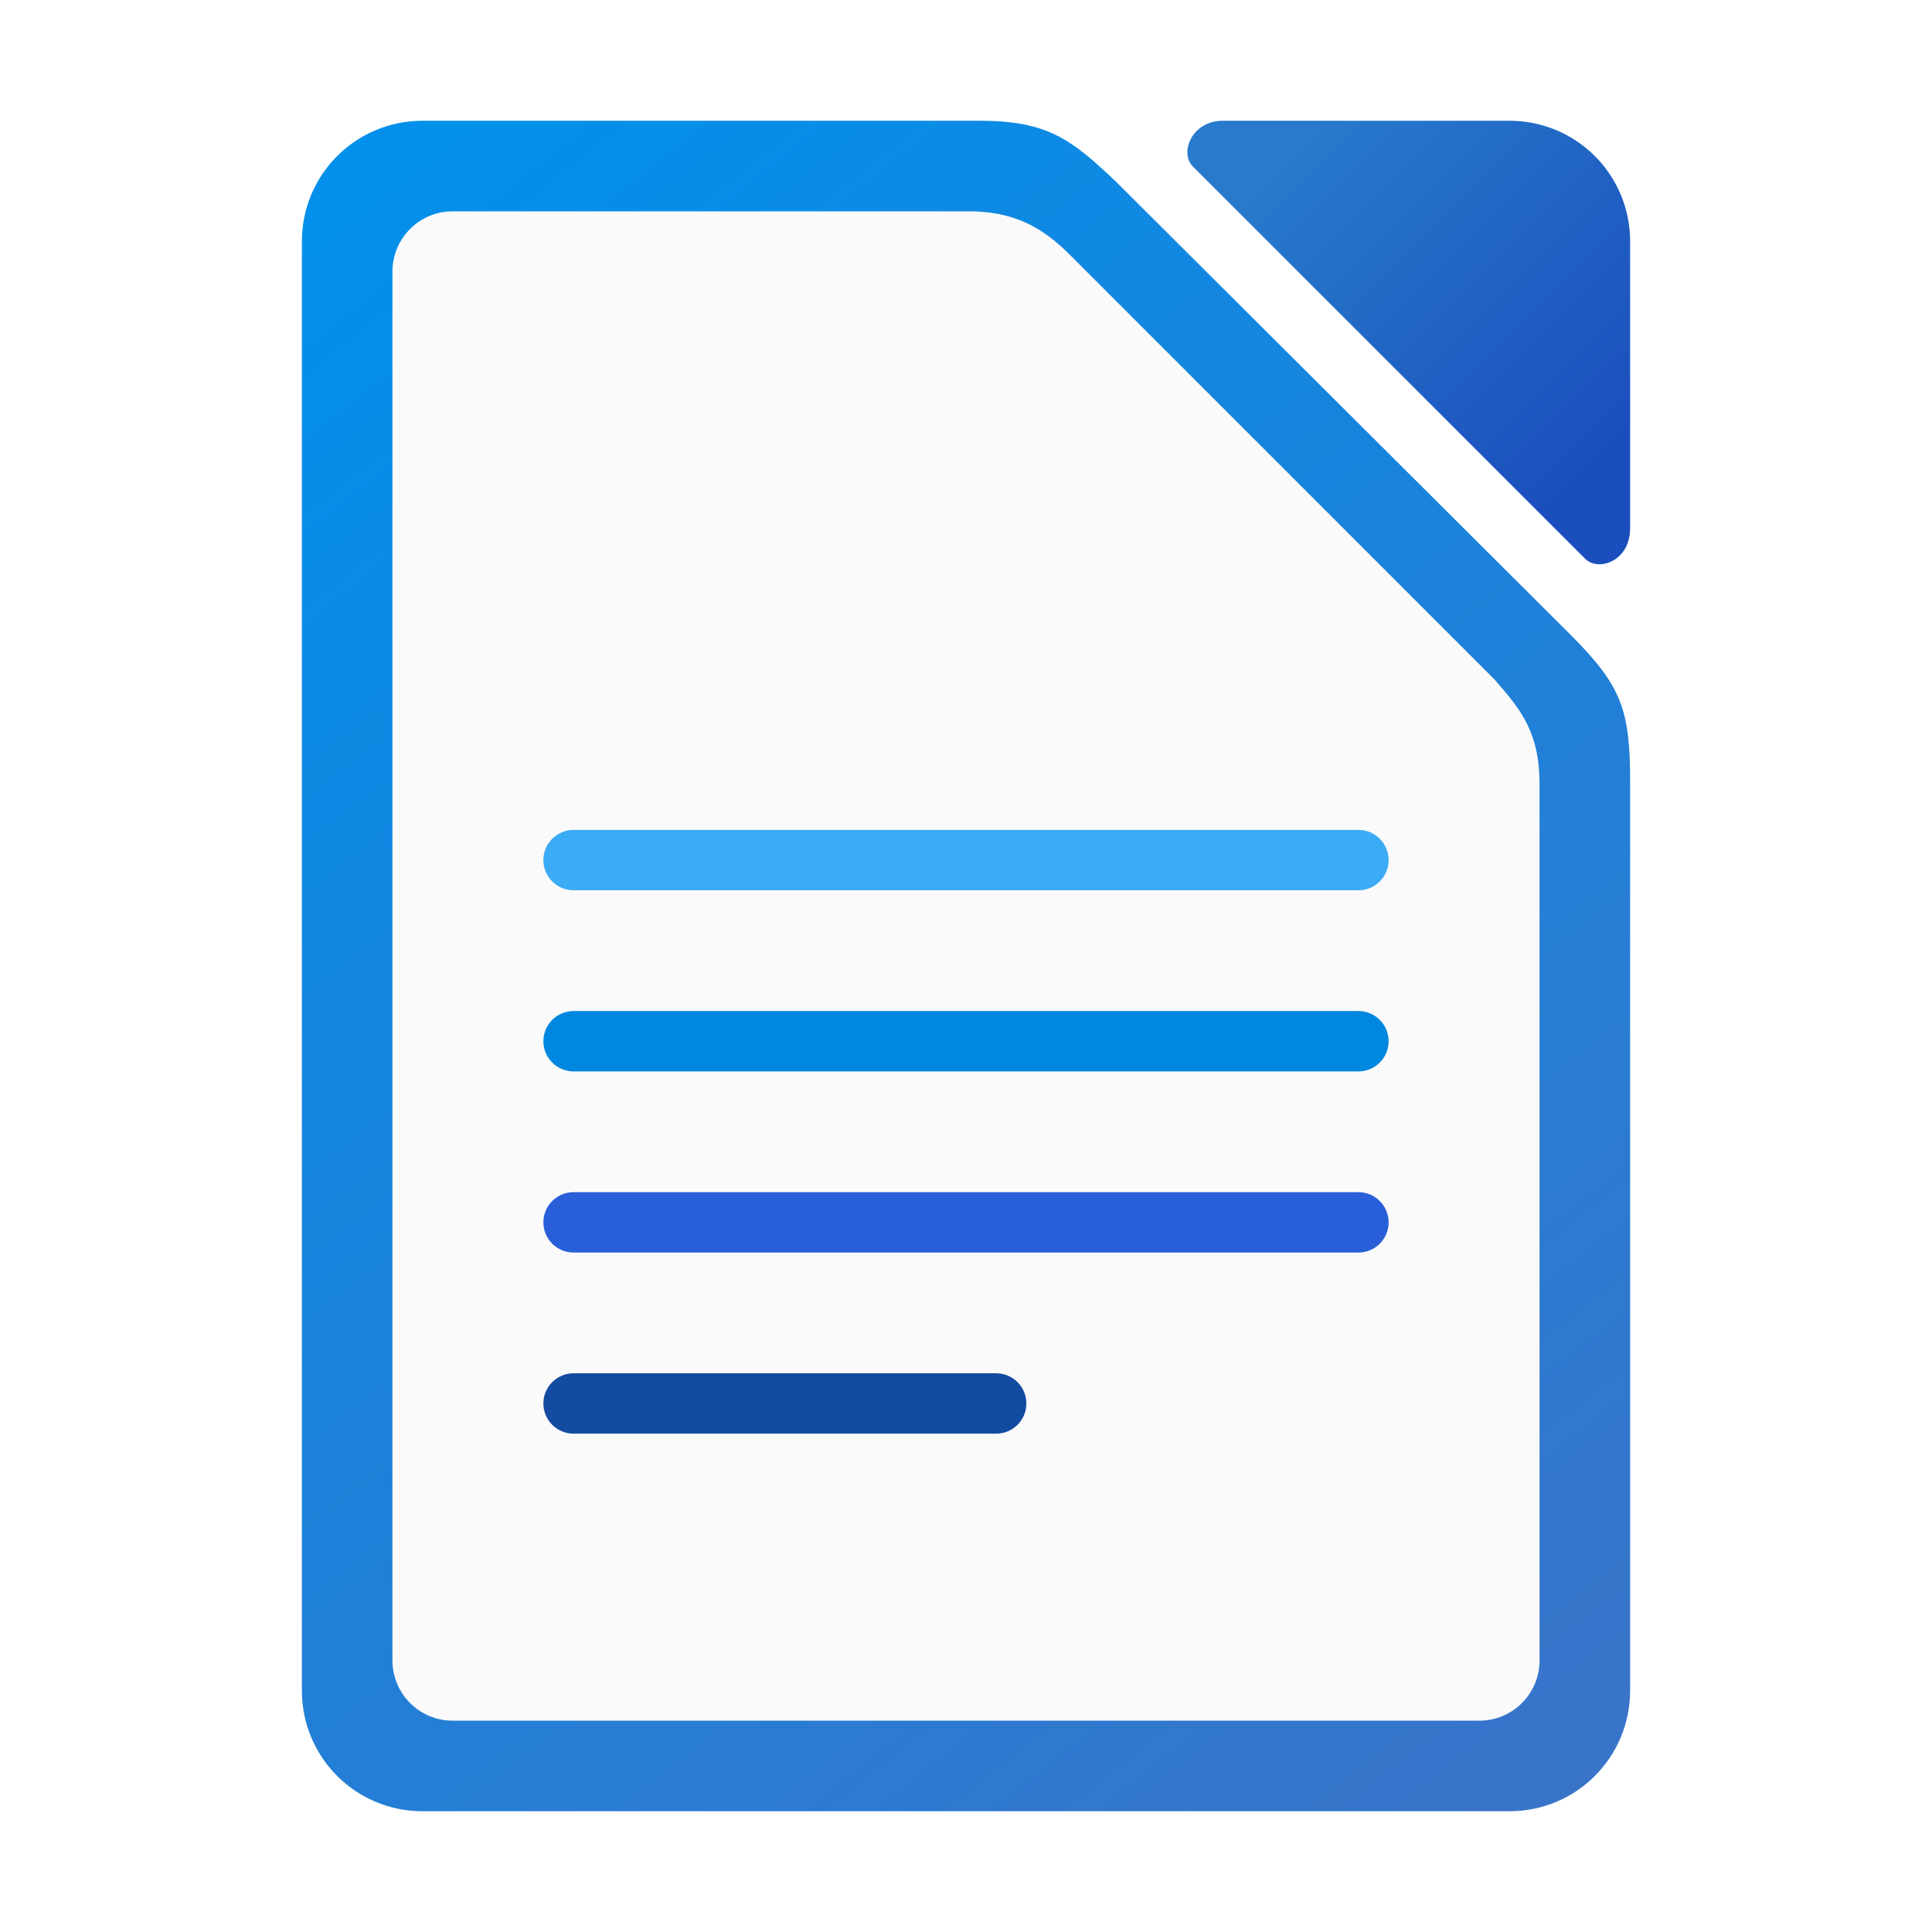
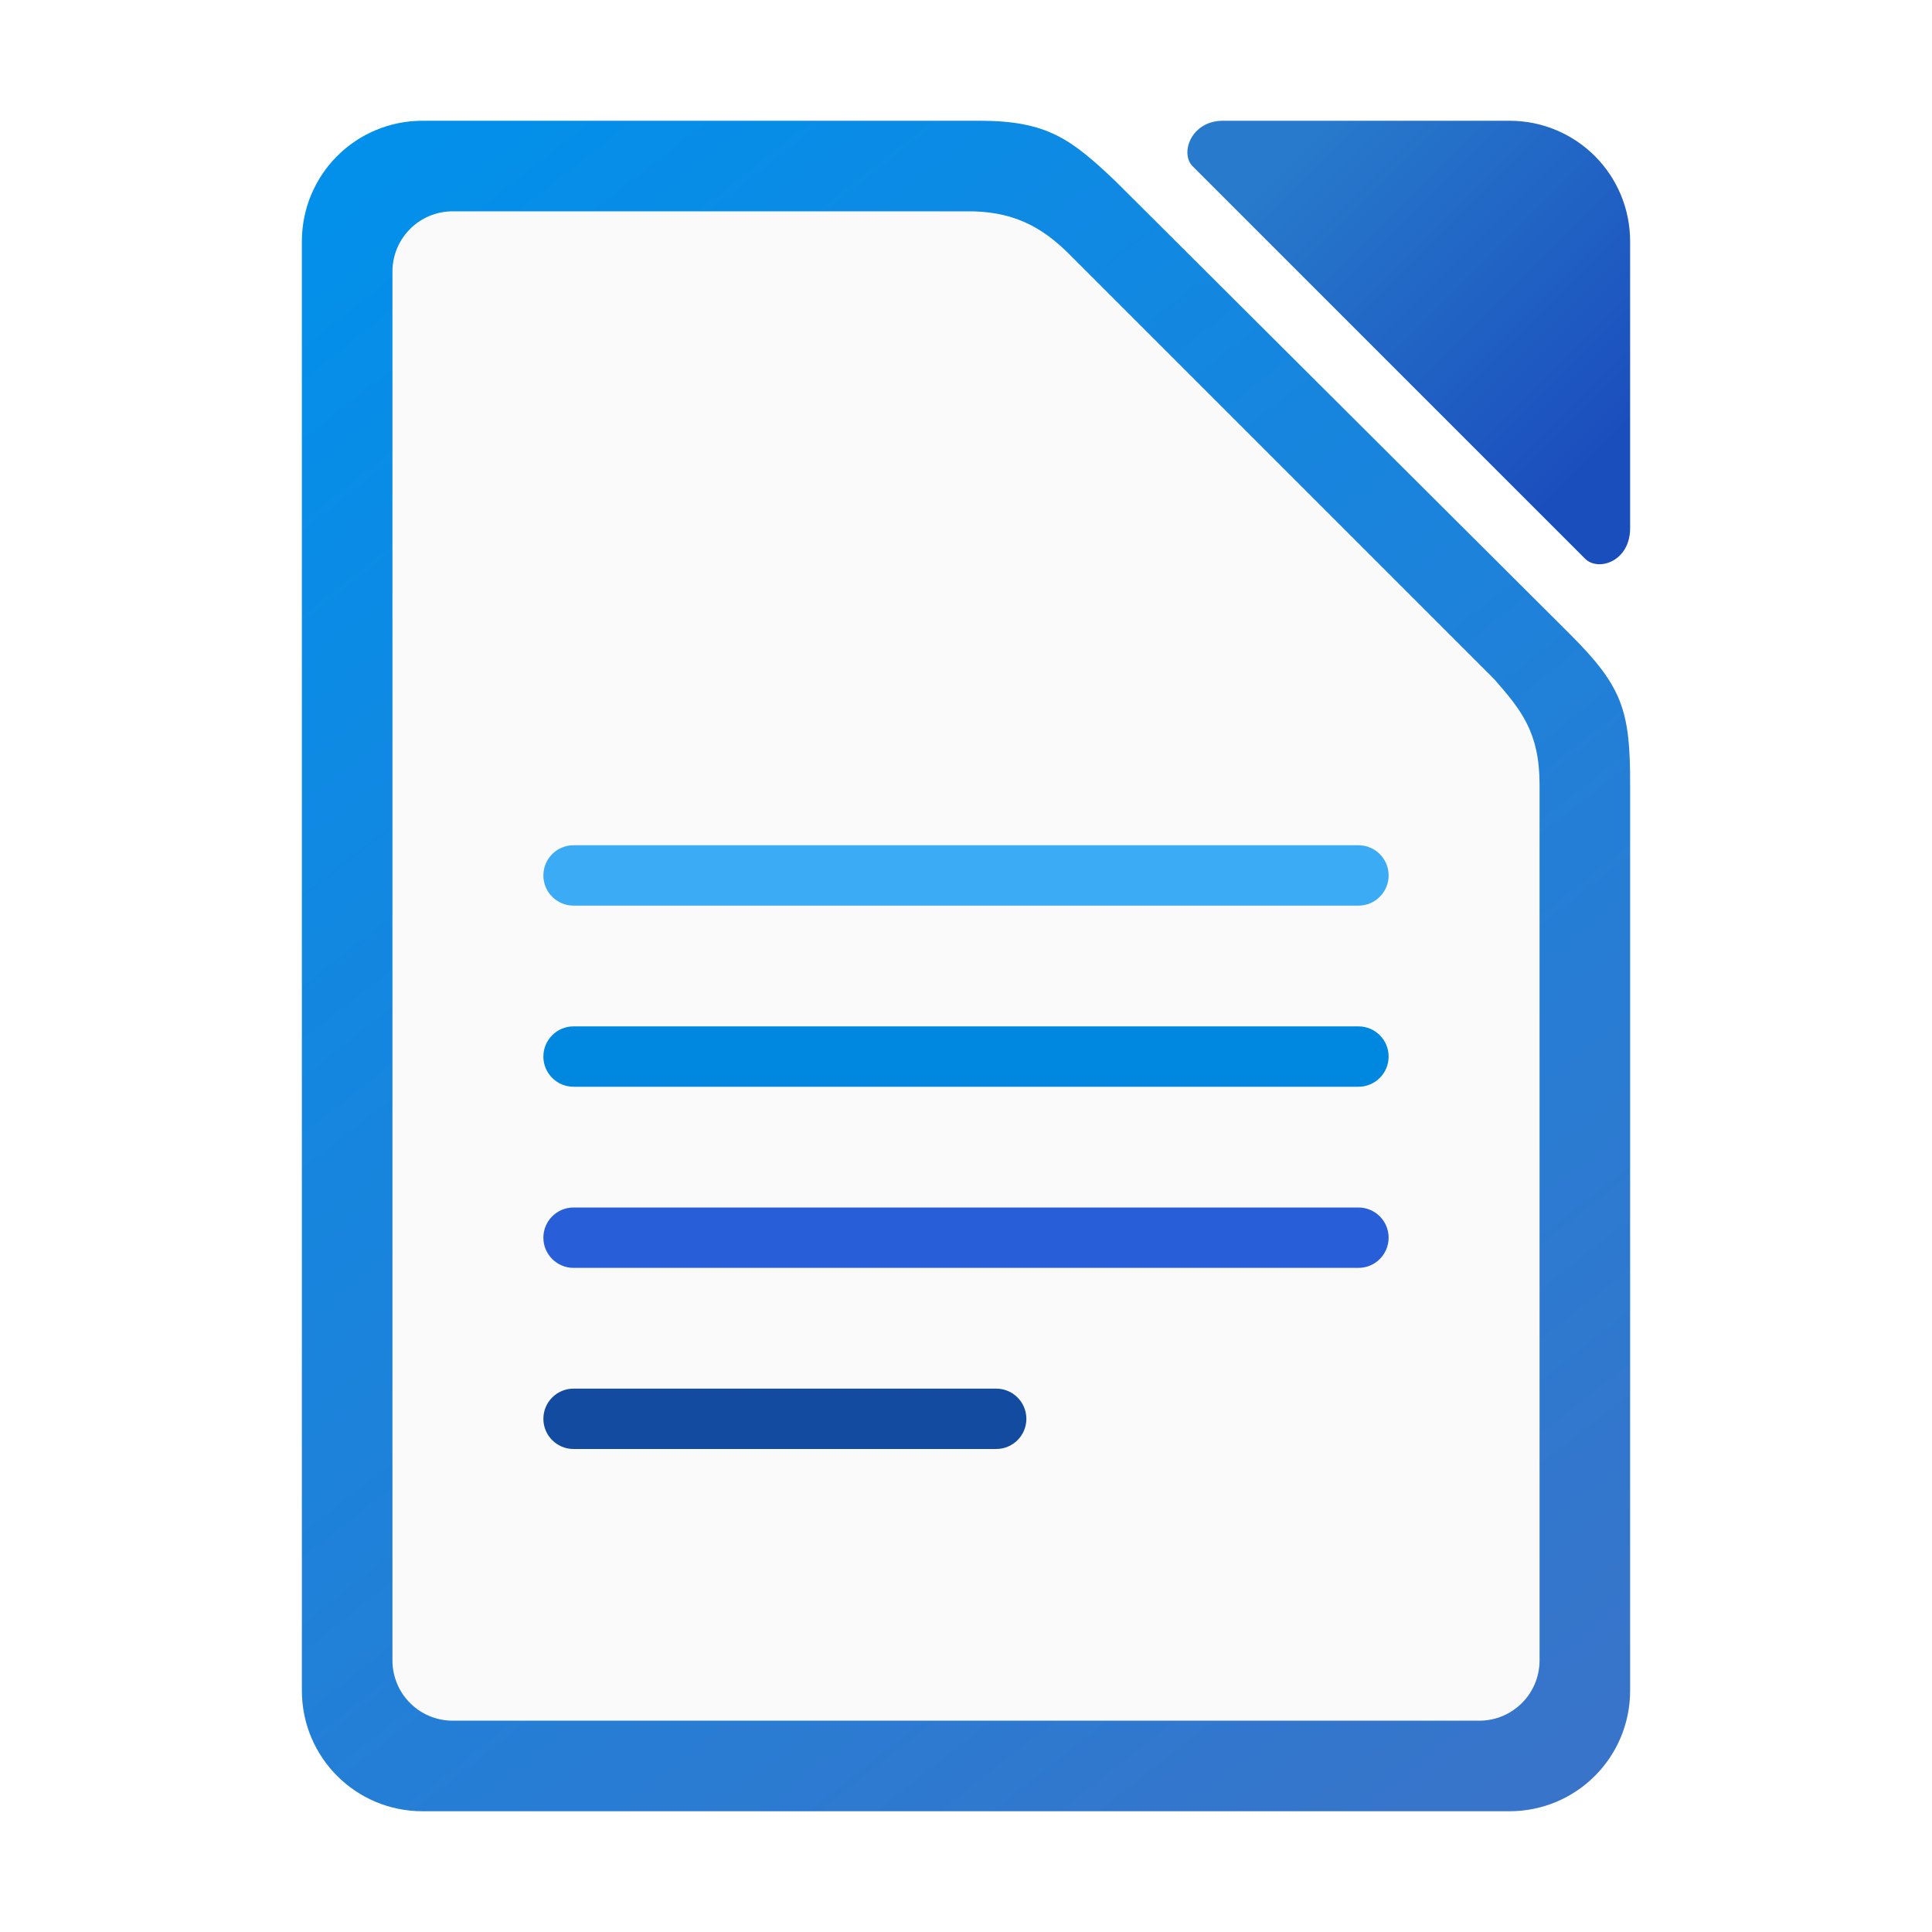
<svg xmlns="http://www.w3.org/2000/svg" xmlns:xlink="http://www.w3.org/1999/xlink" width="64" height="64" viewBox="0 0 64 64" version="1.1" id="svg1015">
  <defs id="defs1012">
    <linearGradient xlink:href="#linearGradient3529" id="linearGradient3173" x1="2.646" y1="1.058" x2="14.287" y2="15.875" gradientUnits="userSpaceOnUse" gradientTransform="scale(3.779527)" />
    <linearGradient id="linearGradient3529">
      <stop style="stop-color:#0091ec;stop-opacity:1" offset="0" id="stop3525" />
      <stop style="stop-color:#3a73c8;stop-opacity:1" offset="1" id="stop3527" />
    </linearGradient>
    <linearGradient xlink:href="#linearGradient3723" id="linearGradient3725" x1="54" y1="14" x2="44" y2="4" gradientUnits="userSpaceOnUse" />
    <linearGradient id="linearGradient3723">
      <stop style="stop-color:#1b4ebd;stop-opacity:1" offset="0" id="stop3719" />
      <stop style="stop-color:#277acc;stop-opacity:1" offset="1" id="stop3721" />
    </linearGradient>
  </defs>
  <path id="rect3085" style="fill:url(#linearGradient3173);fill-opacity:1;stroke-width:4;stroke-linecap:round;stroke-linejoin:round" d="m 14,4 c -2.216,0 -4,1.784 -4,4 v 48 c 0,2.216 1.784,4 4,4 h 36 c 2.216,0 4,-1.784 4,-4 V 26 c 0.006,-2.483 -0.259,-3.259 -2,-5 l -15.05,-15 C 35.489,4.616 34.699,4 32.45,4 Z" />
  <path id="rect2140" style="fill:url(#linearGradient3725);fill-opacity:1;stroke-width:4;stroke-linecap:round;stroke-linejoin:round" d="M 39.5,5.5 52.5,18.5 c 0.431,0.447 1.497,0.108 1.5,-1 V 8 c 0,-2.216 -1.784,-4 -4,-4 H 40.5 c -1.032,0.006 -1.418,1.058 -1,1.5 z" />
  <path id="rect1255" style="fill:#fafafa;fill-opacity:1;stroke-width:4;stroke-linecap:round;stroke-linejoin:round" d="m 15,7 h 17 c 1.512,-0.018 2.506,0.478 3.5,1.5 L 49.5,22.5 c 0.897,1.028 1.5,1.759 1.5,3.5 v 29 c 0,1.108 -0.892,2 -2,2 H 15 c -1.108,0 -2,-0.892 -2,-2 V 9 C 13,7.892 13.892,7 15,7 Z" />
-   <rect style="fill:#3babf5;fill-opacity:1;stroke-width:2;stroke-linecap:round;stroke-linejoin:round" id="rect3695" width="28" height="2" x="18" y="27.492" ry="1" />
-   <rect style="fill:#0087df;fill-opacity:1;stroke-width:4;stroke-linecap:round;stroke-linejoin:round" id="rect3901" width="28" height="2" x="18" y="33.492" ry="1" />
-   <rect style="fill:#285fd9;fill-opacity:1;stroke-width:4;stroke-linecap:round;stroke-linejoin:round" id="rect4005" width="28" height="2" x="18" y="39.492" ry="1" />
-   <rect style="fill:#134ba1;fill-opacity:1;stroke-width:4;stroke-linecap:round;stroke-linejoin:round" id="rect12632" width="16" height="2" x="18" y="45.492" ry="1" />
+   <rect style="fill:#3babf5;fill-opacity:1;stroke-width:2;stroke-linecap:round;stroke-linejoin:round" id="rect3695" width="28" height="2" x="18" y="28" ry="1" />
+   <rect style="fill:#0087df;fill-opacity:1;stroke-width:4;stroke-linecap:round;stroke-linejoin:round" id="rect3901" width="28" height="2" x="18" y="34" ry="1" />
+   <rect style="fill:#285fd9;fill-opacity:1;stroke-width:4;stroke-linecap:round;stroke-linejoin:round" id="rect4005" width="28" height="2" x="18" y="40" ry="1" />
+   <rect style="fill:#134ba1;fill-opacity:1;stroke-width:4;stroke-linecap:round;stroke-linejoin:round" id="rect12632" width="16" height="2" x="18" y="46" ry="1" />
</svg>
